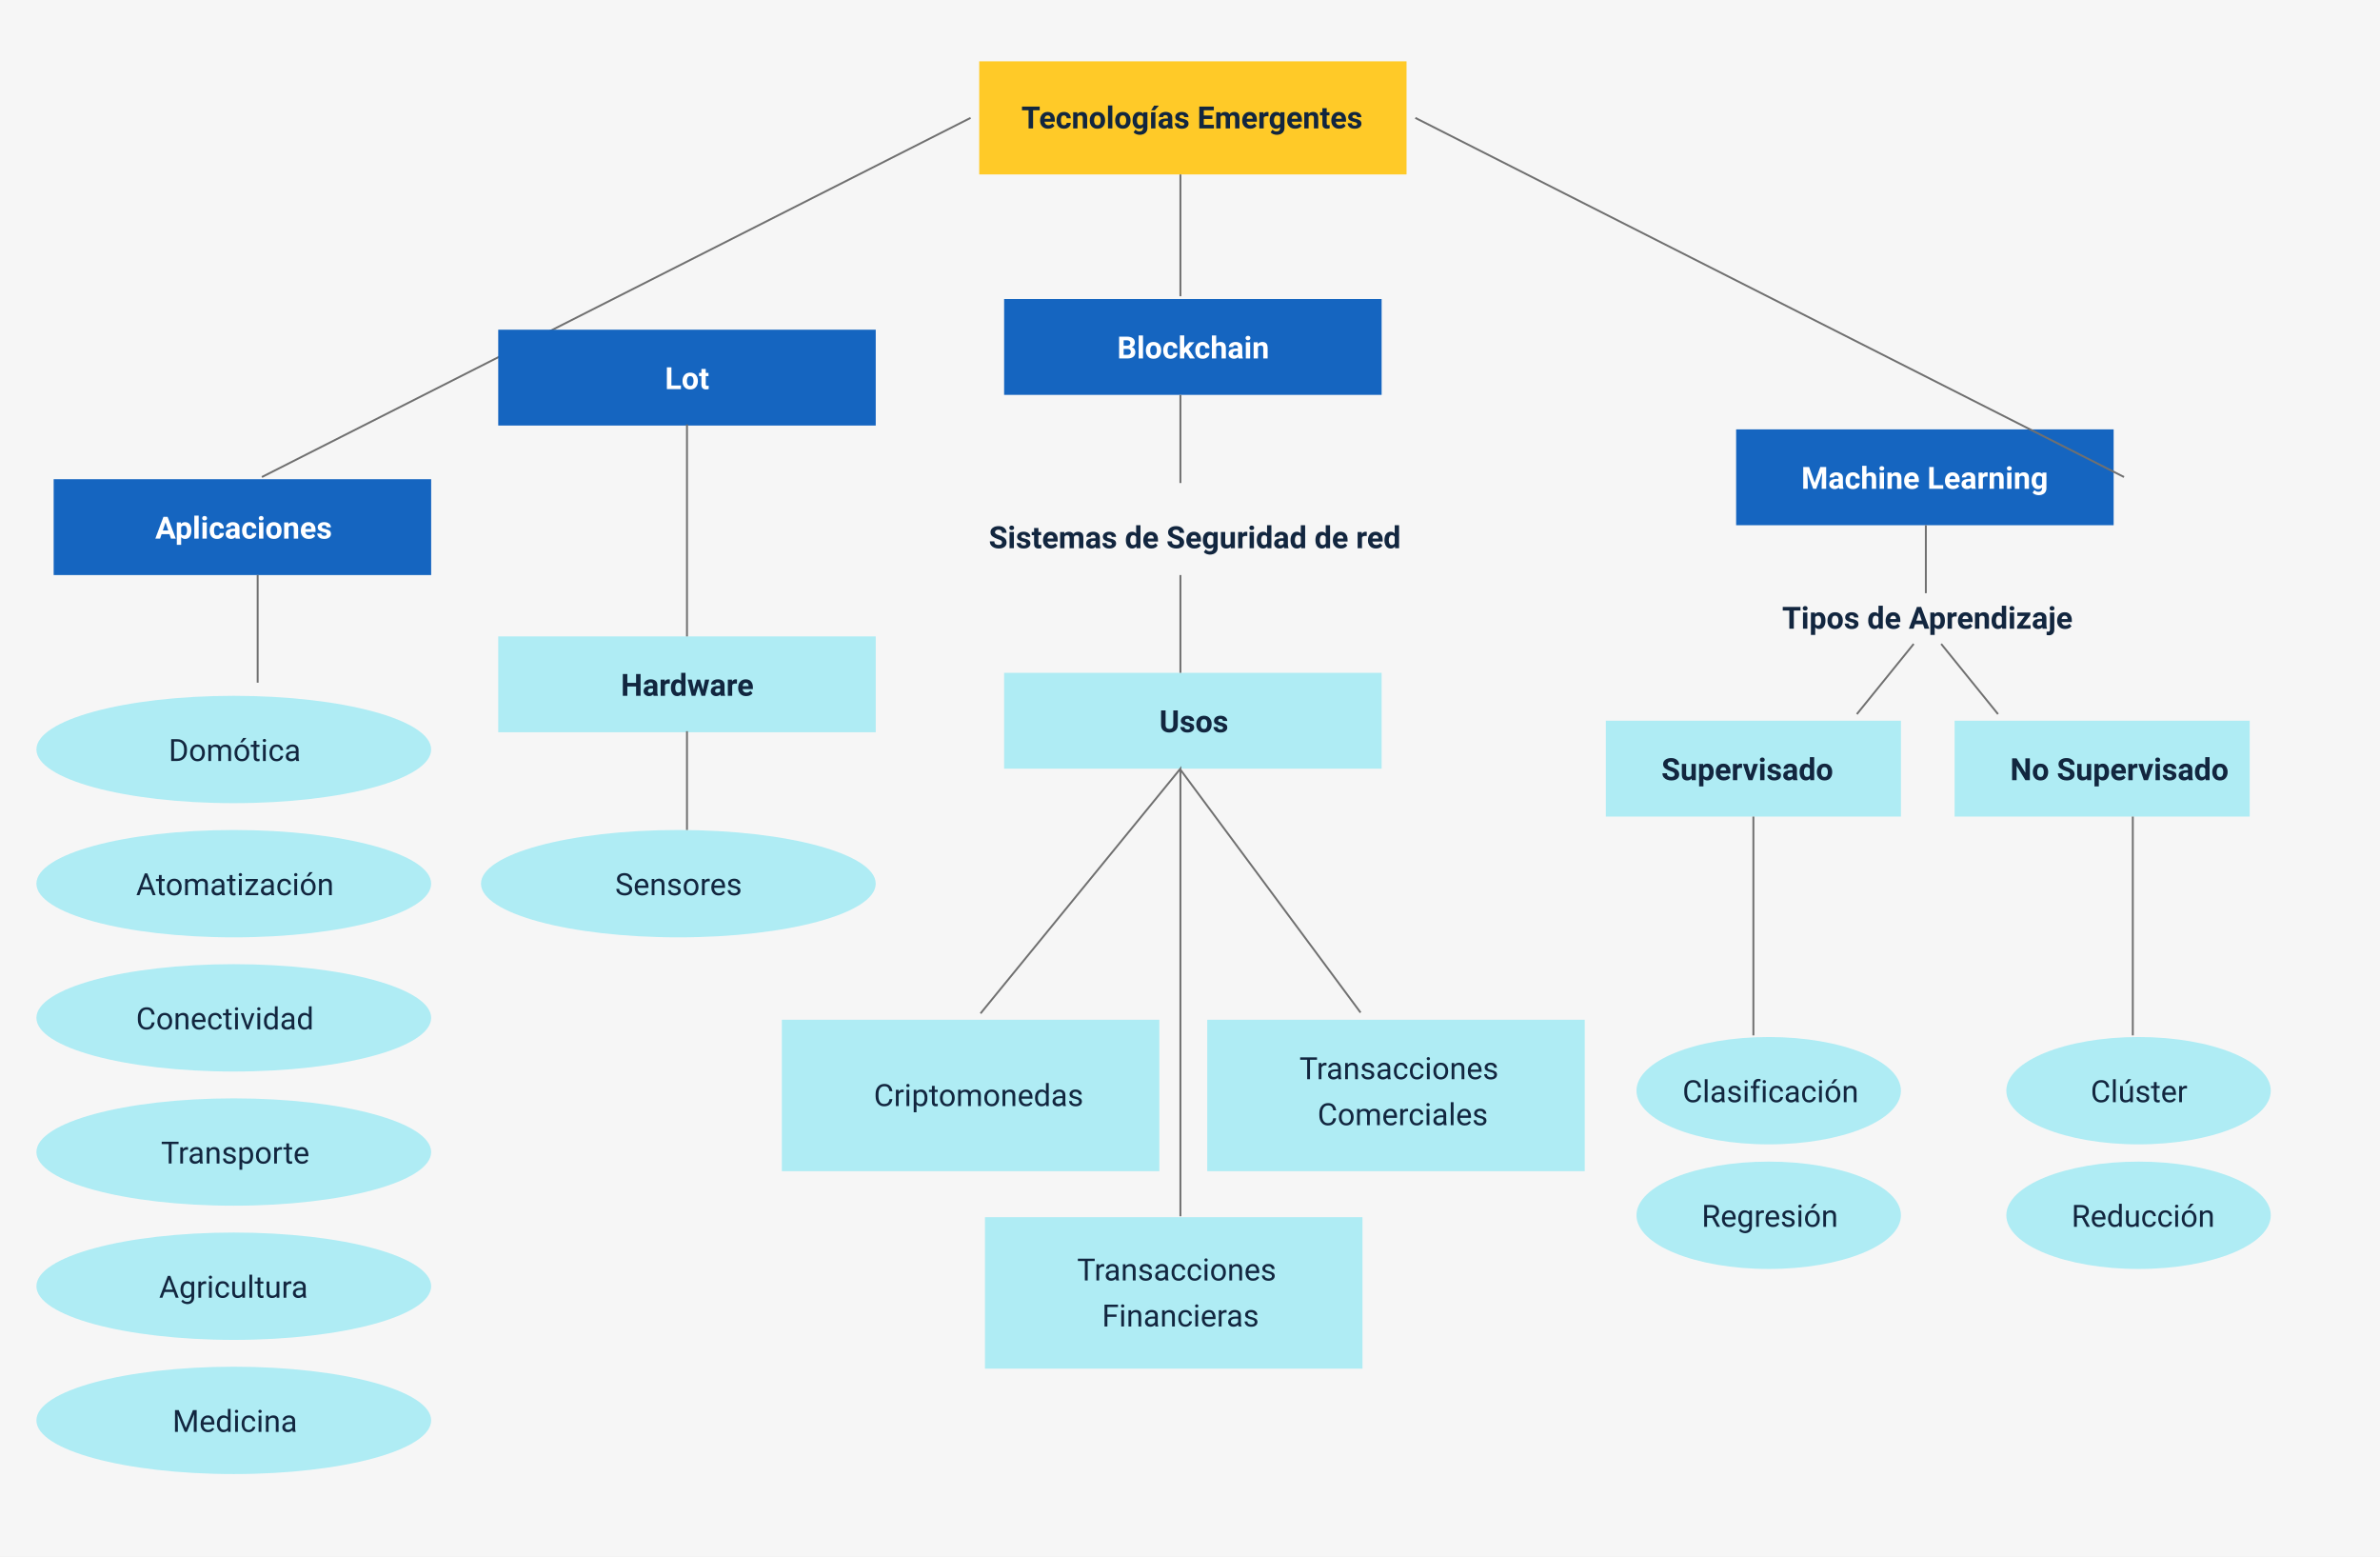
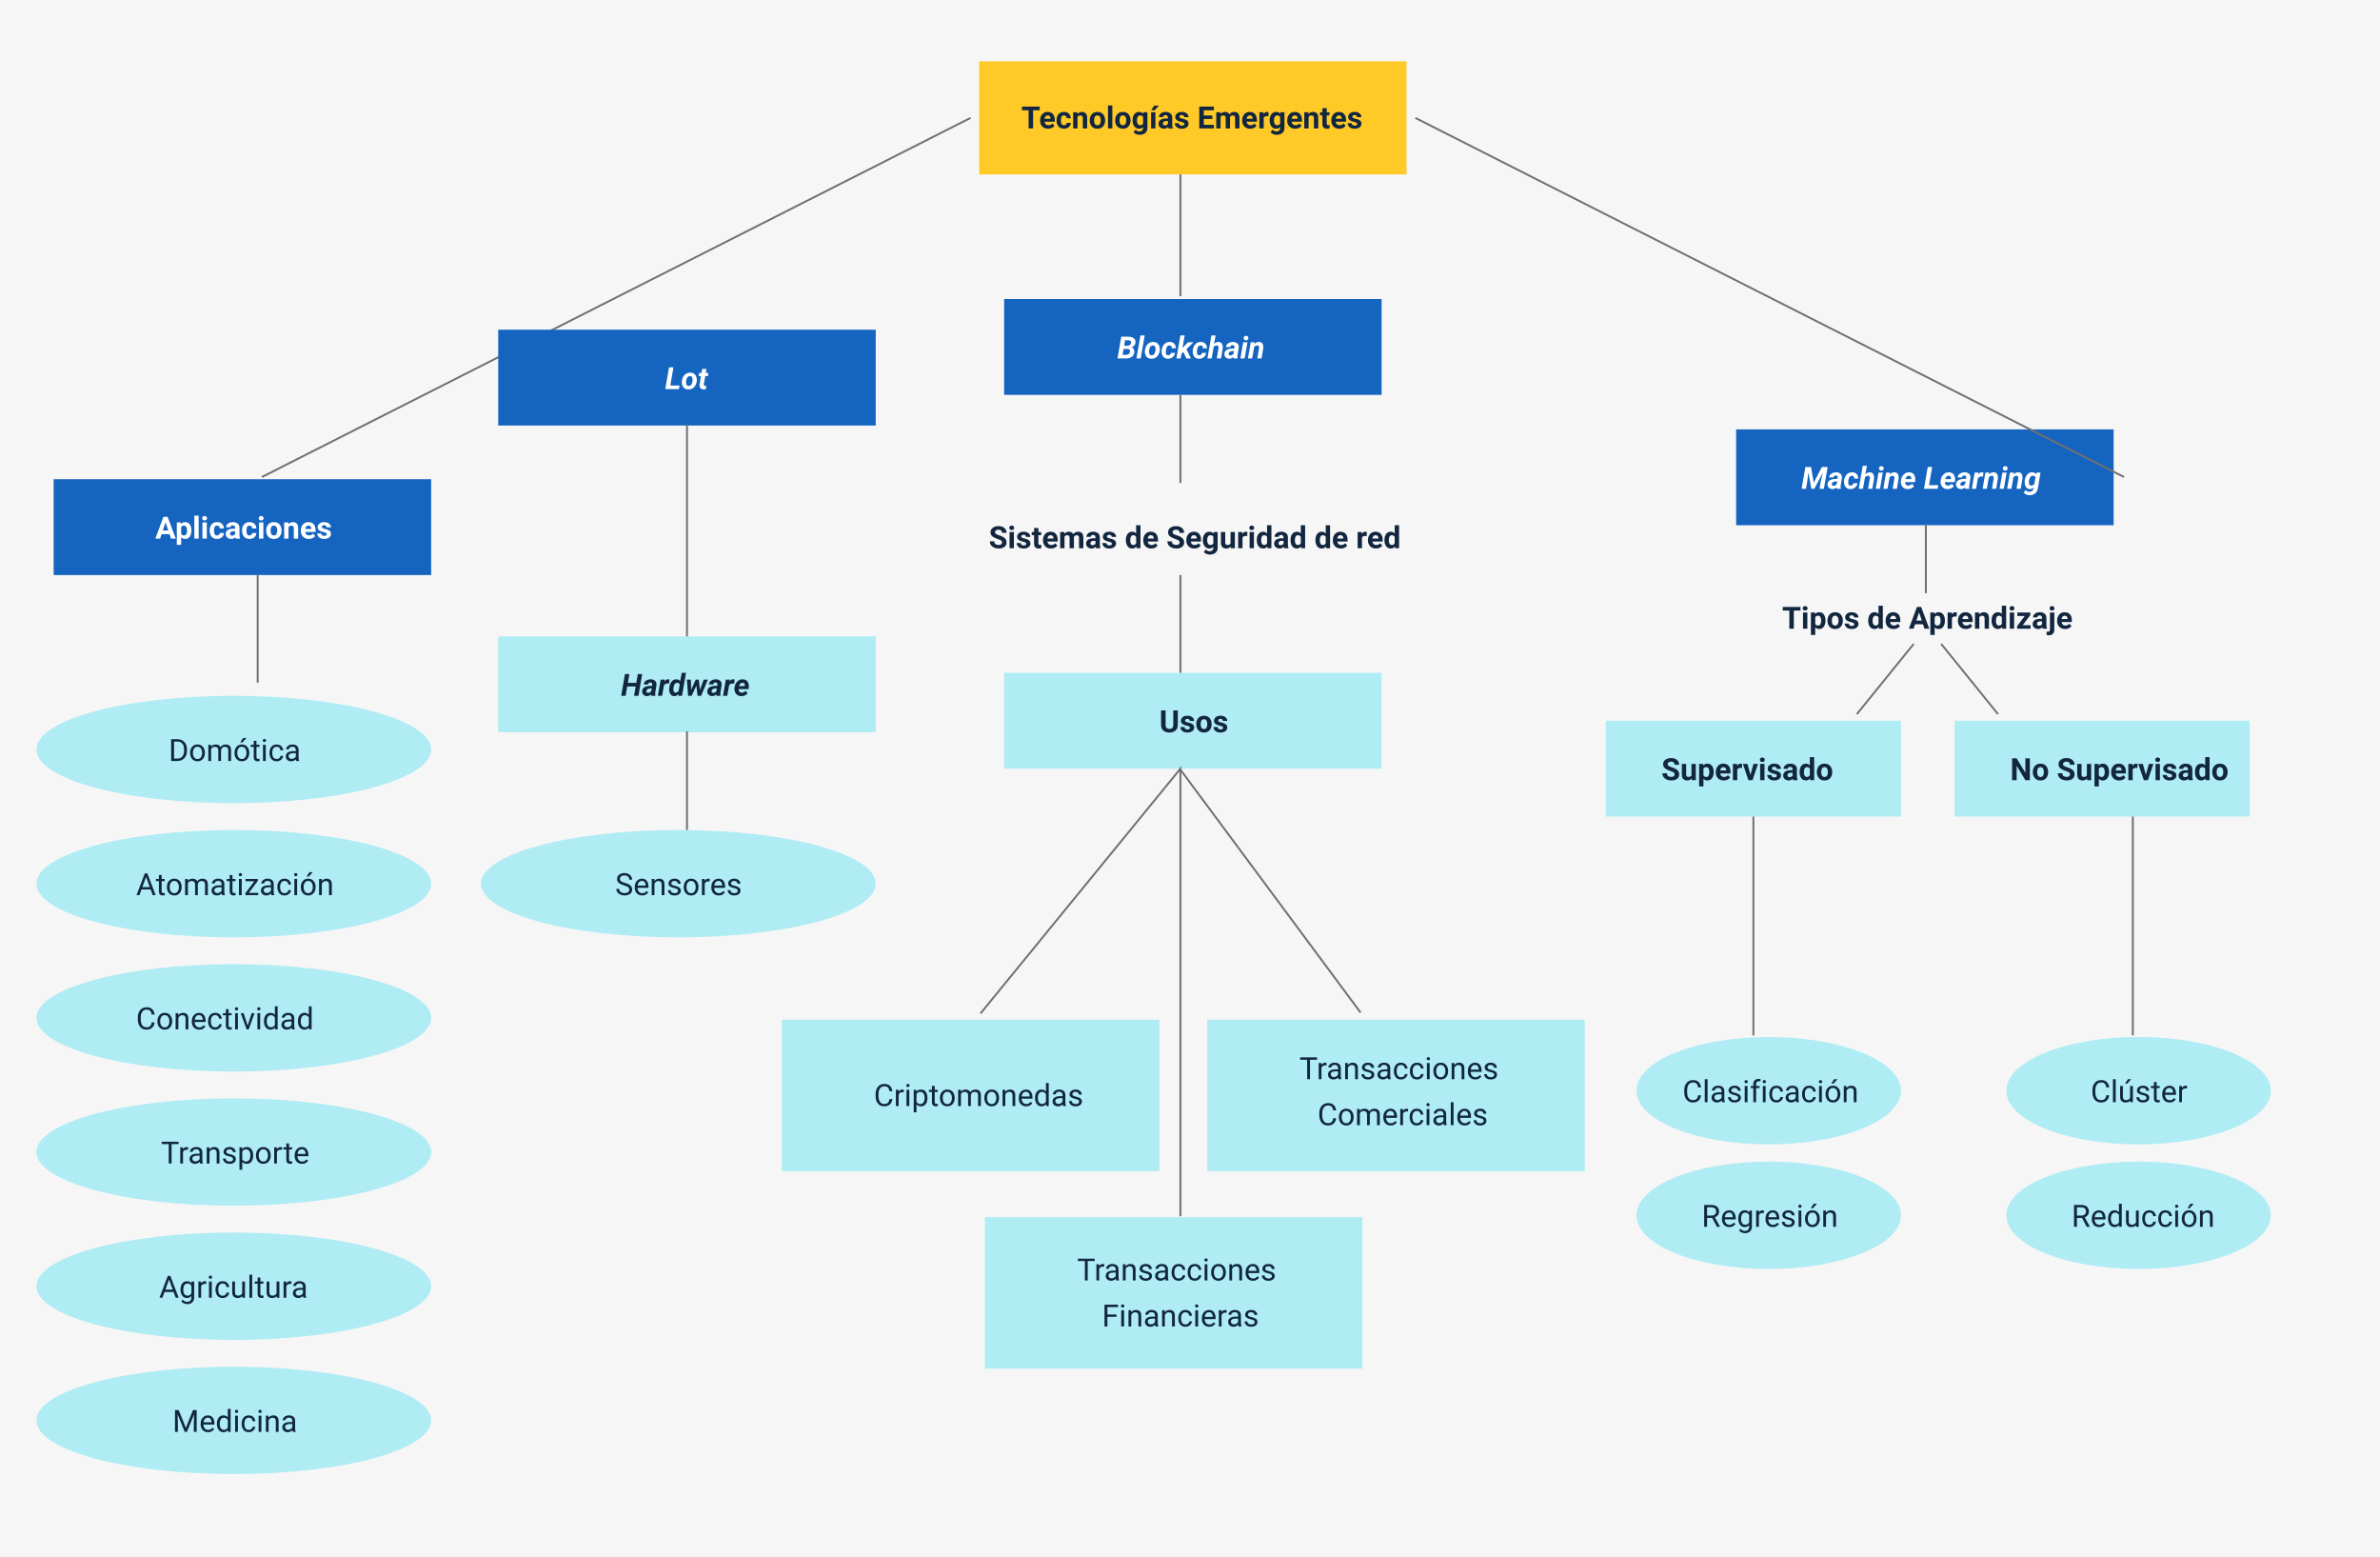
<svg xmlns="http://www.w3.org/2000/svg" width="1242" height="812" viewBox="0 0 1242 812">
  <g id="Grupo_144956" data-name="Grupo 144956" transform="translate(2551 1769)">
-     <g id="Grupo_144955" data-name="Grupo 144955">
-       <rect id="Rectángulo_43889" data-name="Rectángulo 43889" width="1242" height="812" transform="translate(-2551 -1769)" fill="#f6f6f6" />
-     </g>
+     <rect id="Rectángulo_43889" data-name="Rectángulo 43889" width="1242" height="812" transform="translate(-2551 -1769)" fill="#f6f6f6" />
    <rect id="Rectángulo_43890" data-name="Rectángulo 43890" width="223" height="59" transform="translate(-2040 -1737)" fill="#ffca28" />
    <text id="Tecnologías_Emergentes" data-name="Tecnologías Emergentes" transform="translate(-2018 -1702)" fill="#12263f" font-size="16" font-family="Roboto-Bold, Roboto" font-weight="700">
      <tspan x="0" y="0">Tecnologías Emergentes</tspan>
    </text>
    <rect id="Rectángulo_43891" data-name="Rectángulo 43891" width="197" height="50" transform="translate(-2027 -1613)" fill="#1565c0" />
-     <text id="Blockchain" transform="translate(-1968 -1582)" fill="#fff" font-size="16" font-family="Roboto-Bold, Roboto" font-weight="700">
+     <text id="Blockchain" transform="translate(-1968 -1582)" fill="#fff" font-size="16" font-family="Roboto-BoldItalic, Roboto" font-weight="700" font-style="italic">
      <tspan x="0" y="0">Blockchain</tspan>
    </text>
    <rect id="Rectángulo_43892" data-name="Rectángulo 43892" width="197" height="50" transform="translate(-2523 -1519)" fill="#1565c0" />
    <text id="Aplicaciones" transform="translate(-2470 -1488)" fill="#fff" font-size="16" font-family="Roboto-Bold, Roboto" font-weight="700">
      <tspan x="0" y="0">Aplicaciones</tspan>
    </text>
    <rect id="Rectángulo_43893" data-name="Rectángulo 43893" width="197" height="50" transform="translate(-1645 -1545)" fill="#1565c0" />
-     <text id="Machine_Learning" data-name="Machine Learning" transform="translate(-1611 -1514)" fill="#fff" font-size="16" font-family="Roboto-Bold, Roboto" font-weight="700">
+     <text id="Machine_Learning" data-name="Machine Learning" transform="translate(-1611 -1514)" fill="#fff" font-size="16" font-family="Roboto-BoldItalic, Roboto" font-weight="700" font-style="italic">
      <tspan x="0" y="0">Machine Learning</tspan>
    </text>
    <ellipse id="Elipse_5234" data-name="Elipse 5234" cx="103" cy="28" rx="103" ry="28" transform="translate(-2532 -1406)" fill="#afecf4" />
    <text id="Domótica" transform="translate(-2463 -1372)" fill="#12263f" font-size="16" font-family="Roboto-Regular, Roboto">
      <tspan x="0" y="0">Domótica</tspan>
    </text>
    <ellipse id="Elipse_5235" data-name="Elipse 5235" cx="103" cy="28" rx="103" ry="28" transform="translate(-2532 -1336)" fill="#afecf4" />
    <text id="Atomatización" transform="translate(-2480 -1302)" fill="#12263f" font-size="16" font-family="Roboto-Regular, Roboto">
      <tspan x="0" y="0">Atomatización</tspan>
    </text>
    <ellipse id="Elipse_5236" data-name="Elipse 5236" cx="103" cy="28" rx="103" ry="28" transform="translate(-2532 -1266)" fill="#afecf4" />
    <text id="Conectividad" transform="translate(-2480 -1232)" fill="#12263f" font-size="16" font-family="Roboto-Regular, Roboto">
      <tspan x="0" y="0">Conectividad</tspan>
    </text>
    <ellipse id="Elipse_5237" data-name="Elipse 5237" cx="103" cy="28" rx="103" ry="28" transform="translate(-2532 -1196)" fill="#afecf4" />
    <text id="Transporte" transform="translate(-2467 -1162)" fill="#12263f" font-size="16" font-family="Roboto-Regular, Roboto">
      <tspan x="0" y="0">Transporte</tspan>
    </text>
    <ellipse id="Elipse_5238" data-name="Elipse 5238" cx="103" cy="28" rx="103" ry="28" transform="translate(-2532 -1126)" fill="#afecf4" />
    <text id="Agricultura" transform="translate(-2468 -1092)" fill="#12263f" font-size="16" font-family="Roboto-Regular, Roboto">
      <tspan x="0" y="0">Agricultura</tspan>
    </text>
    <ellipse id="Elipse_5239" data-name="Elipse 5239" cx="103" cy="28" rx="103" ry="28" transform="translate(-2532 -1056)" fill="#afecf4" />
    <text id="Medicina" transform="translate(-2461 -1022)" fill="#12263f" font-size="16" font-family="Roboto-Regular, Roboto">
      <tspan x="0" y="0">Medicina</tspan>
    </text>
    <rect id="Rectángulo_43894" data-name="Rectángulo 43894" width="197" height="50" transform="translate(-2291 -1437)" fill="#afecf4" />
-     <text id="Hardware" transform="translate(-2227 -1406)" fill="#12263f" font-size="16" font-family="Roboto-Bold, Roboto" font-weight="700">
+     <text id="Hardware" transform="translate(-2227 -1406)" fill="#12263f" font-size="16" font-family="Roboto-BoldItalic, Roboto" font-weight="700" font-style="italic">
      <tspan x="0" y="0">Hardware</tspan>
    </text>
    <ellipse id="Elipse_5240" data-name="Elipse 5240" cx="103" cy="28" rx="103" ry="28" transform="translate(-2300 -1336)" fill="#afecf4" />
    <text id="Sensores" transform="translate(-2230 -1302)" fill="#12263f" font-size="16" font-family="Roboto-Regular, Roboto">
      <tspan x="0" y="0">Sensores</tspan>
    </text>
    <rect id="Rectángulo_43895" data-name="Rectángulo 43895" width="197" height="50" transform="translate(-2027 -1418)" fill="#afecf4" />
    <text id="Usos" transform="translate(-1946 -1387)" fill="#12263f" font-size="16" font-family="Roboto-Bold, Roboto" font-weight="700">
      <tspan x="0" y="0">Usos</tspan>
    </text>
    <rect id="Rectángulo_43896" data-name="Rectángulo 43896" width="197" height="79" transform="translate(-2143 -1237)" fill="#afecf4" />
    <text id="Criptomonedas" transform="translate(-2095 -1192)" fill="#12263f" font-size="16" font-family="Roboto-Regular, Roboto">
      <tspan x="0" y="0">Criptomonedas</tspan>
    </text>
    <rect id="Rectángulo_43897" data-name="Rectángulo 43897" width="197" height="79" transform="translate(-1921 -1237)" fill="#afecf4" />
    <text id="Transacciones_Comerciales" data-name="Transacciones  Comerciales" transform="translate(-1819 -1206)" fill="#12263f" font-size="16" font-family="Roboto-Regular, Roboto">
      <tspan x="-53.91" y="0">Transacciones </tspan>
      <tspan x="-44.438" y="24">Comerciales</tspan>
    </text>
    <rect id="Rectángulo_43898" data-name="Rectángulo 43898" width="197" height="79" transform="translate(-2037 -1134)" fill="#afecf4" />
    <text id="Transacciones_Financieras" data-name="Transacciones  Financieras" transform="translate(-1935 -1101)" fill="#12263f" font-size="16" font-family="Roboto-Regular, Roboto">
      <tspan x="-53.91" y="0">Transacciones </tspan>
      <tspan x="-40.938" y="24">Financieras</tspan>
    </text>
    <rect id="Rectángulo_43899" data-name="Rectángulo 43899" width="154" height="50" transform="translate(-1713 -1393)" fill="#afecf4" />
    <text id="Supervisado" transform="translate(-1684 -1362)" fill="#12263f" font-size="16" font-family="Roboto-Bold, Roboto" font-weight="700">
      <tspan x="0" y="0">Supervisado</tspan>
    </text>
    <rect id="Rectángulo_43900" data-name="Rectángulo 43900" width="154" height="50" transform="translate(-1531 -1393)" fill="#afecf4" />
    <text id="No_Supervisado" data-name="No Supervisado" transform="translate(-1502 -1362)" fill="#12263f" font-size="16" font-family="Roboto-Bold, Roboto" font-weight="700">
      <tspan x="0" y="0">No Supervisado</tspan>
    </text>
    <text id="Tipos_de_Aprendizaje" data-name="Tipos de Aprendizaje" transform="translate(-1621 -1441)" fill="#12263f" font-size="16" font-family="Roboto-Bold, Roboto" font-weight="700">
      <tspan x="0" y="0">Tipos de Aprendizaje</tspan>
    </text>
    <ellipse id="Elipse_5241" data-name="Elipse 5241" cx="69" cy="28" rx="69" ry="28" transform="translate(-1697 -1228)" fill="#afecf4" />
    <text id="Clasificación" transform="translate(-1673 -1194)" fill="#12263f" font-size="16" font-family="Roboto-Regular, Roboto">
      <tspan x="0" y="0">Clasificación</tspan>
    </text>
    <ellipse id="Elipse_5242" data-name="Elipse 5242" cx="69" cy="28" rx="69" ry="28" transform="translate(-1697 -1163)" fill="#afecf4" />
    <text id="Regresión" transform="translate(-1663 -1129)" fill="#12263f" font-size="16" font-family="Roboto-Regular, Roboto">
      <tspan x="0" y="0">Regresión</tspan>
    </text>
    <ellipse id="Elipse_5243" data-name="Elipse 5243" cx="69" cy="28" rx="69" ry="28" transform="translate(-1504 -1228)" fill="#afecf4" />
    <text id="Clúster" transform="translate(-1460 -1194)" fill="#12263f" font-size="16" font-family="Roboto-Regular, Roboto">
      <tspan x="0" y="0">Clúster</tspan>
    </text>
    <ellipse id="Elipse_5244" data-name="Elipse 5244" cx="69" cy="28" rx="69" ry="28" transform="translate(-1504 -1163)" fill="#afecf4" />
    <text id="Reducción" transform="translate(-1470 -1129)" fill="#12263f" font-size="16" font-family="Roboto-Regular, Roboto">
      <tspan x="0" y="0">Reducción</tspan>
    </text>
    <path id="Trazado_192698" data-name="Trazado 192698" d="M-3506.5-1707.5l-369.836,187.354" transform="translate(1462)" fill="none" stroke="#707070" stroke-width="1" />
    <path id="Trazado_192699" data-name="Trazado 192699" d="M-3878.535-1469v56.148" transform="translate(1462)" fill="none" stroke="#707070" stroke-width="1" />
    <rect id="Rectángulo_43901" data-name="Rectángulo 43901" width="197" height="50" transform="translate(-2291 -1597)" fill="#1565c0" />
-     <text id="Lot" transform="translate(-2204 -1566)" fill="#fff" font-size="16" font-family="Roboto-Bold, Roboto" font-weight="700">
+     <text id="Lot" transform="translate(-2204 -1566)" fill="#fff" font-size="16" font-family="Roboto-BoldItalic, Roboto" font-weight="700" font-style="italic">
      <tspan x="0" y="0">Lot</tspan>
    </text>
    <path id="Trazado_192700" data-name="Trazado 192700" d="M-3397-1678v63.539" transform="translate(1462)" fill="none" stroke="#707070" stroke-width="1" />
    <path id="Trazado_192701" data-name="Trazado 192701" d="M-3397-1678v110.539" transform="translate(1204.5 130.461)" fill="none" stroke="#707070" stroke-width="1" />
    <path id="Trazado_192702" data-name="Trazado 192702" d="M-3397-1678v51.539" transform="translate(1204.5 290.461)" fill="none" stroke="#707070" stroke-width="1" />
    <path id="Trazado_192703" data-name="Trazado 192703" d="M-3397-1678v51" transform="translate(1462 209)" fill="none" stroke="#707070" stroke-width="1" />
    <text id="Sistemas_de_Seguridad_de_red" data-name="Sistemas de Seguridad de red" transform="translate(-2035 -1483)" fill="#12263f" font-size="16" font-family="Roboto-Bold, Roboto" font-weight="700">
      <tspan x="0" y="0">Sistemas de Seguridad de red</tspan>
    </text>
    <path id="Trazado_192704" data-name="Trazado 192704" d="M-3397-1678v46" transform="translate(1462 115)" fill="none" stroke="#707070" stroke-width="1" />
    <path id="Trazado_192705" data-name="Trazado 192705" d="M-3397-1444.5V-1678l-104.3,127.688" transform="translate(1462 310)" fill="none" stroke="#707070" stroke-width="1" />
    <path id="Trazado_192706" data-name="Trazado 192706" d="M-3397-1367.5l94.008,126.75" transform="translate(1462)" fill="none" stroke="#707070" stroke-width="1" />
    <path id="Trazado_192707" data-name="Trazado 192707" d="M-3397-1678v35.458" transform="translate(1851 183)" fill="none" stroke="#707070" stroke-width="1" />
    <path id="Trazado_192708" data-name="Trazado 192708" d="M-3397-1678v47.135" transform="translate(31.628 2008.771) rotate(39)" fill="none" stroke="#707070" stroke-width="1" />
    <path id="Trazado_192709" data-name="Trazado 192709" d="M0,47.135V0" transform="translate(-1508.337 -1396.45) rotate(141)" fill="none" stroke="#707070" stroke-width="1" />
    <path id="Trazado_192710" data-name="Trazado 192710" d="M-3098-1343v114.156" transform="translate(1462)" fill="none" stroke="#707070" stroke-width="1" />
    <path id="Trazado_192711" data-name="Trazado 192711" d="M-3098-1343v114.156" transform="translate(1660)" fill="none" stroke="#707070" stroke-width="1" />
    <path id="Trazado_192712" data-name="Trazado 192712" d="M-3876.336-1707.5l369.836,187.354" transform="translate(2063.918)" fill="none" stroke="#707070" stroke-width="1" />
  </g>
</svg>
